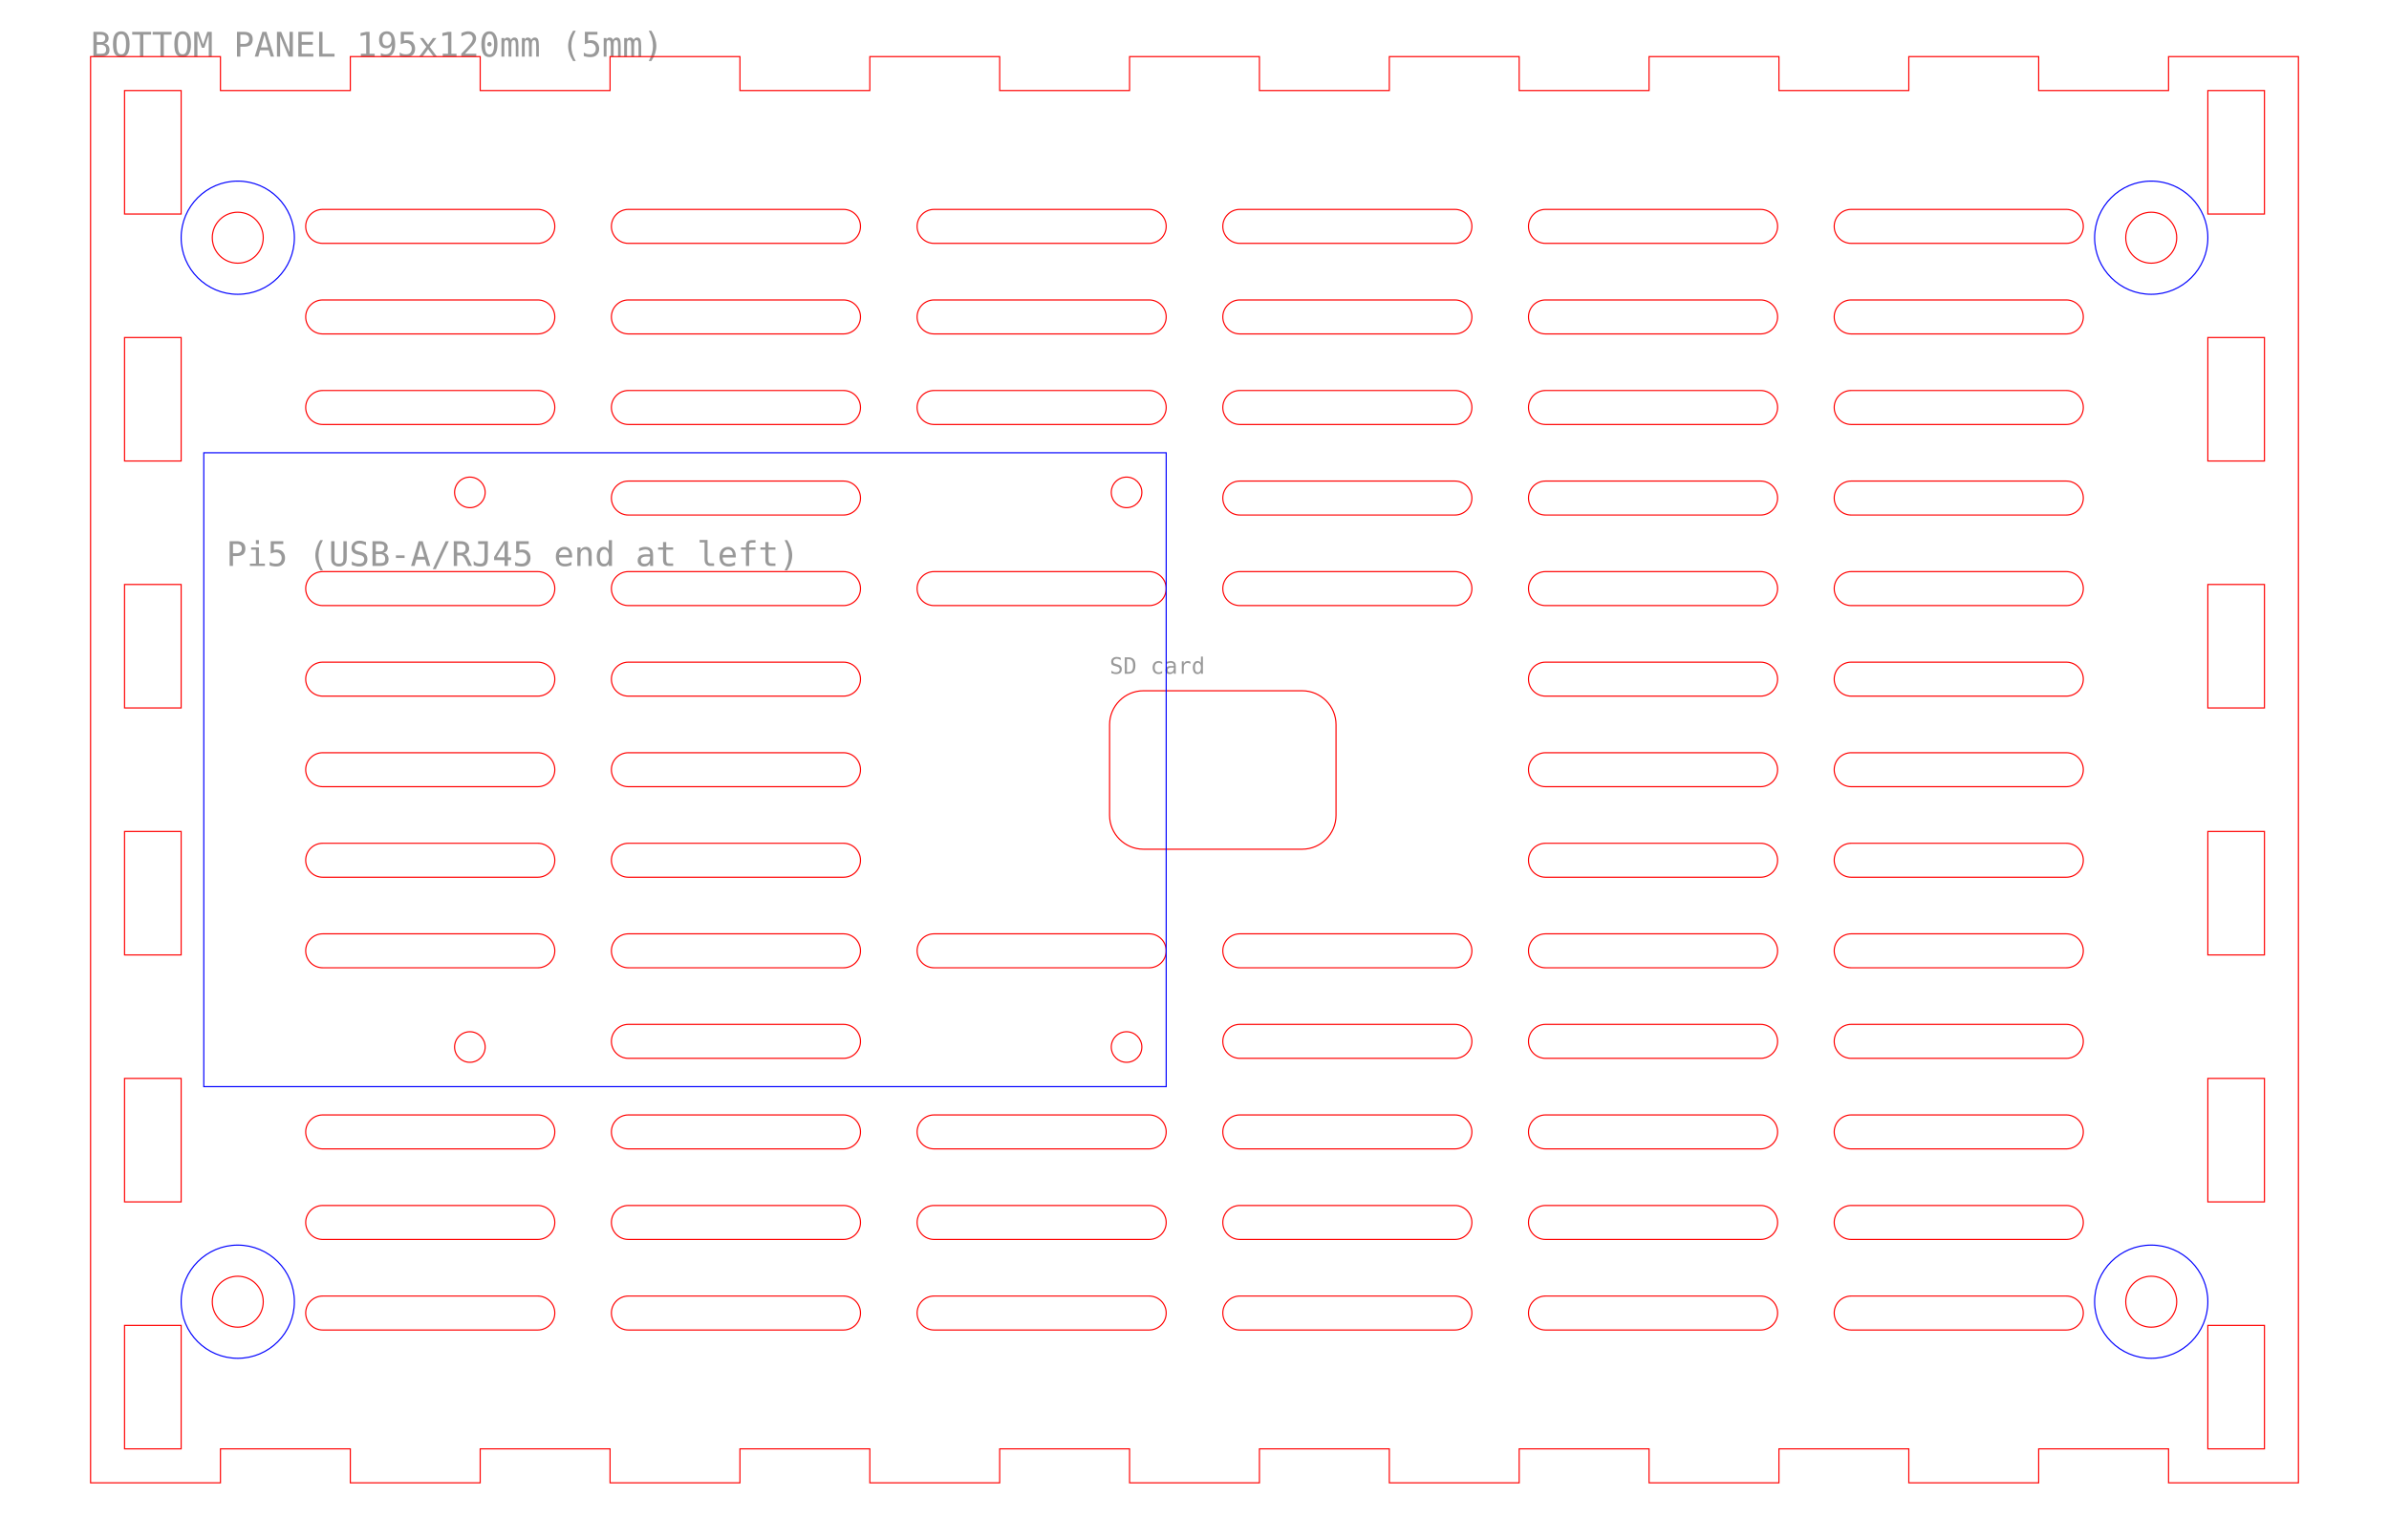
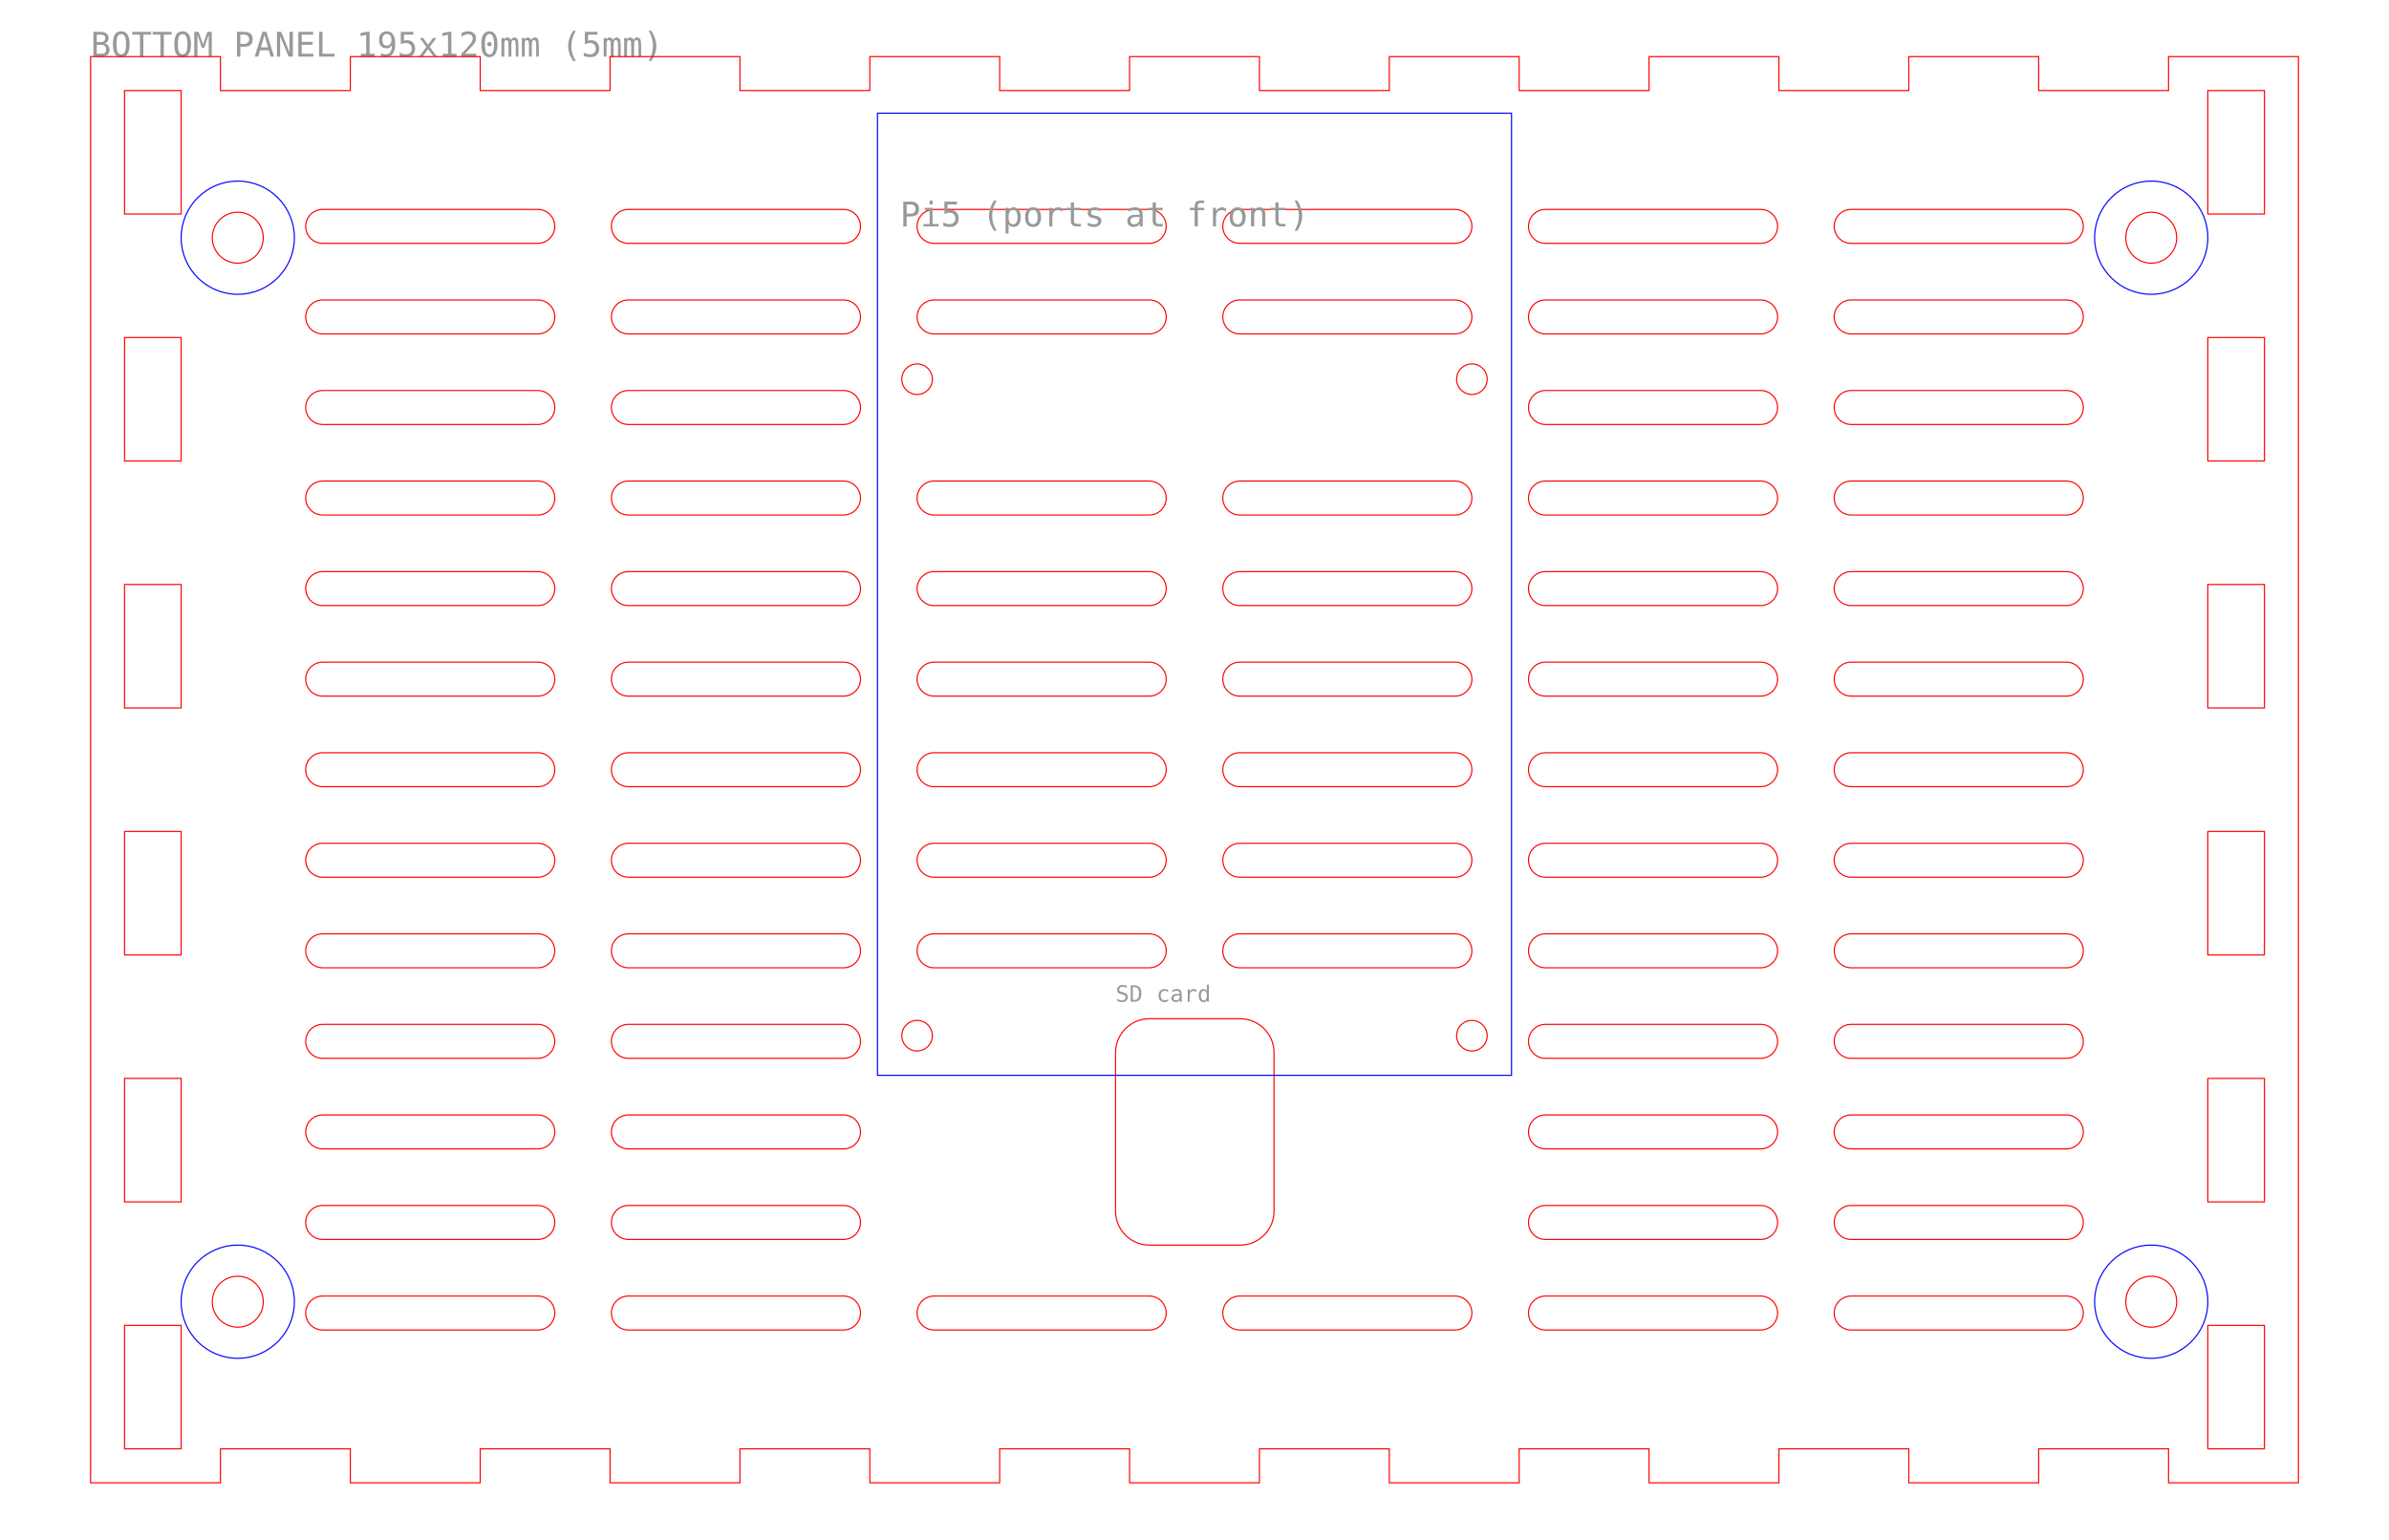
<svg xmlns="http://www.w3.org/2000/svg" width="211mm" height="136mm" viewBox="0 0 211 136">
  <text x="8" y="5" font-size="3" fill="#999" font-family="monospace">BOTTOM PANEL 195x120mm (5mm)</text>
  <path d="M 8,8 L 8,5 L 19.471,5 L 19.471,8 L 30.941,8 L 30.941,5 L 42.412,5 L 42.412,8 L 53.882,8 L 53.882,5 L 65.353,5 L 65.353,8 L 76.824,8 L 76.824,5 L 88.294,5 L 88.294,8 L 99.765,8 L 99.765,5 L 111.235,5 L 111.235,8 L 122.706,8 L 122.706,5 L 134.176,5 L 134.176,8 L 145.647,8 L 145.647,5 L 157.118,5 L 157.118,8 L 168.588,8 L 168.588,5 L 180.059,5 L 180.059,8 L 191.529,8 L 191.529,5 L 203,5 L 203,8 L 203,128 L 203,131 L 191.529,131 L 191.529,128 L 180.059,128 L 180.059,131 L 168.588,131 L 168.588,128 L 157.118,128 L 157.118,131 L 145.647,131 L 145.647,128 L 134.176,128 L 134.176,131 L 122.706,131 L 122.706,128 L 111.235,128 L 111.235,131 L 99.765,131 L 99.765,128 L 88.294,128 L 88.294,131 L 76.824,131 L 76.824,128 L 65.353,128 L 65.353,131 L 53.882,131 L 53.882,128 L 42.412,128 L 42.412,131 L 30.941,131 L 30.941,128 L 19.471,128 L 19.471,131 L 8,131 L 8,128 L 8,8 Z" fill="none" stroke="#ff0000" stroke-width="0.1" />
  <rect x="11" y="8" width="5" height="10.909" fill="none" stroke="#ff0000" stroke-width="0.1" />
  <rect x="11" y="29.818" width="5" height="10.909" fill="none" stroke="#ff0000" stroke-width="0.1" />
  <rect x="11" y="51.636" width="5" height="10.909" fill="none" stroke="#ff0000" stroke-width="0.1" />
  <rect x="11" y="73.455" width="5" height="10.909" fill="none" stroke="#ff0000" stroke-width="0.1" />
  <rect x="11" y="95.273" width="5" height="10.909" fill="none" stroke="#ff0000" stroke-width="0.1" />
  <rect x="11" y="117.091" width="5" height="10.909" fill="none" stroke="#ff0000" stroke-width="0.1" />
  <rect x="195" y="8" width="5" height="10.909" fill="none" stroke="#ff0000" stroke-width="0.1" />
  <rect x="195" y="29.818" width="5" height="10.909" fill="none" stroke="#ff0000" stroke-width="0.1" />
  <rect x="195" y="51.636" width="5" height="10.909" fill="none" stroke="#ff0000" stroke-width="0.1" />
  <rect x="195" y="73.455" width="5" height="10.909" fill="none" stroke="#ff0000" stroke-width="0.1" />
  <rect x="195" y="95.273" width="5" height="10.909" fill="none" stroke="#ff0000" stroke-width="0.1" />
  <rect x="195" y="117.091" width="5" height="10.909" fill="none" stroke="#ff0000" stroke-width="0.1" />
  <circle cx="21" cy="21" r="2.25" fill="none" stroke="#ff0000" stroke-width="0.1" />
  <circle cx="21" cy="21" r="5" fill="none" stroke="#0000ff" stroke-width="0.1" />
  <circle cx="190" cy="21" r="2.25" fill="none" stroke="#ff0000" stroke-width="0.1" />
  <circle cx="190" cy="21" r="5" fill="none" stroke="#0000ff" stroke-width="0.1" />
  <circle cx="21" cy="115" r="2.25" fill="none" stroke="#ff0000" stroke-width="0.1" />
  <circle cx="21" cy="115" r="5" fill="none" stroke="#0000ff" stroke-width="0.1" />
  <circle cx="190" cy="115" r="2.25" fill="none" stroke="#ff0000" stroke-width="0.1" />
  <circle cx="190" cy="115" r="5" fill="none" stroke="#0000ff" stroke-width="0.1" />
-   <circle cx="99.5" cy="43.5" r="1.35" fill="none" stroke="#ff0000" stroke-width="0.1" />
-   <circle cx="41.5" cy="43.5" r="1.35" fill="none" stroke="#ff0000" stroke-width="0.1" />
-   <circle cx="99.5" cy="92.5" r="1.35" fill="none" stroke="#ff0000" stroke-width="0.1" />
-   <circle cx="41.5" cy="92.5" r="1.35" fill="none" stroke="#ff0000" stroke-width="0.1" />
+   <circle cx="81" cy="91.5" r="1.35" fill="none" stroke="#ff0000" stroke-width="0.1" />
+   <circle cx="81" cy="33.5" r="1.35" fill="none" stroke="#ff0000" stroke-width="0.1" />
+   <circle cx="130" cy="91.5" r="1.35" fill="none" stroke="#ff0000" stroke-width="0.1" />
+   <circle cx="130" cy="33.5" r="1.35" fill="none" stroke="#ff0000" stroke-width="0.1" />
  <rect x="27" y="18.5" width="22" height="3" rx="1.5" ry="1.5" fill="none" stroke="#ff0000" stroke-width="0.1" />
  <rect x="27" y="26.5" width="22" height="3" rx="1.5" ry="1.5" fill="none" stroke="#ff0000" stroke-width="0.1" />
  <rect x="27" y="34.5" width="22" height="3" rx="1.5" ry="1.5" fill="none" stroke="#ff0000" stroke-width="0.1" />
+   <rect x="27" y="42.5" width="22" height="3" rx="1.5" ry="1.5" fill="none" stroke="#ff0000" stroke-width="0.1" />
  <rect x="27" y="50.5" width="22" height="3" rx="1.5" ry="1.5" fill="none" stroke="#ff0000" stroke-width="0.1" />
  <rect x="27" y="58.5" width="22" height="3" rx="1.5" ry="1.5" fill="none" stroke="#ff0000" stroke-width="0.1" />
  <rect x="27" y="66.5" width="22" height="3" rx="1.5" ry="1.5" fill="none" stroke="#ff0000" stroke-width="0.1" />
  <rect x="27" y="74.5" width="22" height="3" rx="1.5" ry="1.5" fill="none" stroke="#ff0000" stroke-width="0.1" />
  <rect x="27" y="82.5" width="22" height="3" rx="1.5" ry="1.5" fill="none" stroke="#ff0000" stroke-width="0.1" />
+   <rect x="27" y="90.5" width="22" height="3" rx="1.5" ry="1.5" fill="none" stroke="#ff0000" stroke-width="0.1" />
  <rect x="27" y="98.5" width="22" height="3" rx="1.5" ry="1.5" fill="none" stroke="#ff0000" stroke-width="0.1" />
  <rect x="27" y="106.5" width="22" height="3" rx="1.5" ry="1.5" fill="none" stroke="#ff0000" stroke-width="0.1" />
  <rect x="27" y="114.5" width="22" height="3" rx="1.5" ry="1.5" fill="none" stroke="#ff0000" stroke-width="0.1" />
  <rect x="54" y="18.5" width="22" height="3" rx="1.5" ry="1.5" fill="none" stroke="#ff0000" stroke-width="0.1" />
  <rect x="54" y="26.5" width="22" height="3" rx="1.5" ry="1.5" fill="none" stroke="#ff0000" stroke-width="0.1" />
  <rect x="54" y="34.5" width="22" height="3" rx="1.5" ry="1.5" fill="none" stroke="#ff0000" stroke-width="0.1" />
  <rect x="54" y="42.5" width="22" height="3" rx="1.5" ry="1.5" fill="none" stroke="#ff0000" stroke-width="0.1" />
  <rect x="54" y="50.5" width="22" height="3" rx="1.5" ry="1.5" fill="none" stroke="#ff0000" stroke-width="0.1" />
  <rect x="54" y="58.5" width="22" height="3" rx="1.5" ry="1.5" fill="none" stroke="#ff0000" stroke-width="0.1" />
  <rect x="54" y="66.5" width="22" height="3" rx="1.5" ry="1.5" fill="none" stroke="#ff0000" stroke-width="0.1" />
  <rect x="54" y="74.5" width="22" height="3" rx="1.5" ry="1.5" fill="none" stroke="#ff0000" stroke-width="0.1" />
  <rect x="54" y="82.5" width="22" height="3" rx="1.5" ry="1.5" fill="none" stroke="#ff0000" stroke-width="0.1" />
  <rect x="54" y="90.5" width="22" height="3" rx="1.5" ry="1.5" fill="none" stroke="#ff0000" stroke-width="0.1" />
  <rect x="54" y="98.5" width="22" height="3" rx="1.5" ry="1.5" fill="none" stroke="#ff0000" stroke-width="0.1" />
  <rect x="54" y="106.5" width="22" height="3" rx="1.5" ry="1.5" fill="none" stroke="#ff0000" stroke-width="0.1" />
  <rect x="54" y="114.5" width="22" height="3" rx="1.5" ry="1.5" fill="none" stroke="#ff0000" stroke-width="0.1" />
  <rect x="81" y="18.5" width="22" height="3" rx="1.5" ry="1.5" fill="none" stroke="#ff0000" stroke-width="0.1" />
  <rect x="81" y="26.5" width="22" height="3" rx="1.5" ry="1.5" fill="none" stroke="#ff0000" stroke-width="0.1" />
-   <rect x="81" y="34.5" width="22" height="3" rx="1.5" ry="1.5" fill="none" stroke="#ff0000" stroke-width="0.1" />
+   <rect x="81" y="42.5" width="22" height="3" rx="1.5" ry="1.5" fill="none" stroke="#ff0000" stroke-width="0.1" />
  <rect x="81" y="50.5" width="22" height="3" rx="1.5" ry="1.5" fill="none" stroke="#ff0000" stroke-width="0.1" />
+   <rect x="81" y="58.5" width="22" height="3" rx="1.5" ry="1.5" fill="none" stroke="#ff0000" stroke-width="0.1" />
+   <rect x="81" y="66.5" width="22" height="3" rx="1.5" ry="1.5" fill="none" stroke="#ff0000" stroke-width="0.1" />
+   <rect x="81" y="74.5" width="22" height="3" rx="1.5" ry="1.5" fill="none" stroke="#ff0000" stroke-width="0.1" />
  <rect x="81" y="82.5" width="22" height="3" rx="1.5" ry="1.5" fill="none" stroke="#ff0000" stroke-width="0.1" />
-   <rect x="81" y="98.5" width="22" height="3" rx="1.5" ry="1.5" fill="none" stroke="#ff0000" stroke-width="0.1" />
-   <rect x="81" y="106.5" width="22" height="3" rx="1.5" ry="1.5" fill="none" stroke="#ff0000" stroke-width="0.1" />
  <rect x="81" y="114.5" width="22" height="3" rx="1.5" ry="1.5" fill="none" stroke="#ff0000" stroke-width="0.1" />
  <rect x="108" y="18.5" width="22" height="3" rx="1.5" ry="1.5" fill="none" stroke="#ff0000" stroke-width="0.1" />
  <rect x="108" y="26.5" width="22" height="3" rx="1.5" ry="1.5" fill="none" stroke="#ff0000" stroke-width="0.1" />
-   <rect x="108" y="34.5" width="22" height="3" rx="1.5" ry="1.5" fill="none" stroke="#ff0000" stroke-width="0.1" />
  <rect x="108" y="42.5" width="22" height="3" rx="1.5" ry="1.5" fill="none" stroke="#ff0000" stroke-width="0.1" />
  <rect x="108" y="50.5" width="22" height="3" rx="1.5" ry="1.5" fill="none" stroke="#ff0000" stroke-width="0.1" />
+   <rect x="108" y="58.5" width="22" height="3" rx="1.5" ry="1.5" fill="none" stroke="#ff0000" stroke-width="0.1" />
+   <rect x="108" y="66.5" width="22" height="3" rx="1.5" ry="1.5" fill="none" stroke="#ff0000" stroke-width="0.1" />
+   <rect x="108" y="74.5" width="22" height="3" rx="1.5" ry="1.5" fill="none" stroke="#ff0000" stroke-width="0.1" />
  <rect x="108" y="82.5" width="22" height="3" rx="1.5" ry="1.5" fill="none" stroke="#ff0000" stroke-width="0.1" />
-   <rect x="108" y="90.5" width="22" height="3" rx="1.5" ry="1.5" fill="none" stroke="#ff0000" stroke-width="0.1" />
-   <rect x="108" y="98.5" width="22" height="3" rx="1.5" ry="1.5" fill="none" stroke="#ff0000" stroke-width="0.1" />
-   <rect x="108" y="106.5" width="22" height="3" rx="1.5" ry="1.5" fill="none" stroke="#ff0000" stroke-width="0.1" />
  <rect x="108" y="114.5" width="22" height="3" rx="1.5" ry="1.5" fill="none" stroke="#ff0000" stroke-width="0.1" />
  <rect x="135" y="18.5" width="22" height="3" rx="1.5" ry="1.5" fill="none" stroke="#ff0000" stroke-width="0.1" />
  <rect x="135" y="26.5" width="22" height="3" rx="1.5" ry="1.5" fill="none" stroke="#ff0000" stroke-width="0.1" />
  <rect x="135" y="34.5" width="22" height="3" rx="1.5" ry="1.5" fill="none" stroke="#ff0000" stroke-width="0.1" />
  <rect x="135" y="42.5" width="22" height="3" rx="1.5" ry="1.5" fill="none" stroke="#ff0000" stroke-width="0.1" />
  <rect x="135" y="50.5" width="22" height="3" rx="1.5" ry="1.5" fill="none" stroke="#ff0000" stroke-width="0.1" />
  <rect x="135" y="58.5" width="22" height="3" rx="1.5" ry="1.5" fill="none" stroke="#ff0000" stroke-width="0.1" />
  <rect x="135" y="66.5" width="22" height="3" rx="1.5" ry="1.5" fill="none" stroke="#ff0000" stroke-width="0.1" />
  <rect x="135" y="74.5" width="22" height="3" rx="1.5" ry="1.5" fill="none" stroke="#ff0000" stroke-width="0.1" />
  <rect x="135" y="82.5" width="22" height="3" rx="1.5" ry="1.5" fill="none" stroke="#ff0000" stroke-width="0.1" />
  <rect x="135" y="90.5" width="22" height="3" rx="1.5" ry="1.5" fill="none" stroke="#ff0000" stroke-width="0.1" />
  <rect x="135" y="98.5" width="22" height="3" rx="1.5" ry="1.5" fill="none" stroke="#ff0000" stroke-width="0.1" />
  <rect x="135" y="106.5" width="22" height="3" rx="1.5" ry="1.5" fill="none" stroke="#ff0000" stroke-width="0.1" />
  <rect x="135" y="114.5" width="22" height="3" rx="1.5" ry="1.5" fill="none" stroke="#ff0000" stroke-width="0.1" />
  <rect x="162" y="18.5" width="22" height="3" rx="1.5" ry="1.5" fill="none" stroke="#ff0000" stroke-width="0.1" />
  <rect x="162" y="26.5" width="22" height="3" rx="1.5" ry="1.5" fill="none" stroke="#ff0000" stroke-width="0.1" />
  <rect x="162" y="34.5" width="22" height="3" rx="1.5" ry="1.5" fill="none" stroke="#ff0000" stroke-width="0.1" />
  <rect x="162" y="42.5" width="22" height="3" rx="1.5" ry="1.5" fill="none" stroke="#ff0000" stroke-width="0.1" />
  <rect x="162" y="50.5" width="22" height="3" rx="1.5" ry="1.5" fill="none" stroke="#ff0000" stroke-width="0.1" />
  <rect x="162" y="58.5" width="22" height="3" rx="1.5" ry="1.5" fill="none" stroke="#ff0000" stroke-width="0.1" />
  <rect x="162" y="66.5" width="22" height="3" rx="1.5" ry="1.5" fill="none" stroke="#ff0000" stroke-width="0.1" />
  <rect x="162" y="74.5" width="22" height="3" rx="1.5" ry="1.5" fill="none" stroke="#ff0000" stroke-width="0.1" />
  <rect x="162" y="82.5" width="22" height="3" rx="1.5" ry="1.5" fill="none" stroke="#ff0000" stroke-width="0.1" />
  <rect x="162" y="90.5" width="22" height="3" rx="1.5" ry="1.5" fill="none" stroke="#ff0000" stroke-width="0.1" />
  <rect x="162" y="98.5" width="22" height="3" rx="1.5" ry="1.5" fill="none" stroke="#ff0000" stroke-width="0.1" />
  <rect x="162" y="106.5" width="22" height="3" rx="1.5" ry="1.5" fill="none" stroke="#ff0000" stroke-width="0.1" />
  <rect x="162" y="114.5" width="22" height="3" rx="1.5" ry="1.5" fill="none" stroke="#ff0000" stroke-width="0.1" />
-   <rect x="98" y="61.025" width="20" height="14" rx="3" ry="3" fill="none" stroke="#ff0000" stroke-width="0.1" />
-   <text x="98" y="59.525" font-size="2" fill="#999" font-family="monospace">SD card</text>
-   <rect x="18" y="40" width="85" height="56" fill="none" stroke="#0000ff" stroke-width="0.1" />
-   <text x="20" y="50" font-size="3" fill="#999" font-family="monospace">Pi5 (USB-A/RJ45 end at left)</text>
+   <rect x="98.525" y="90" width="14" height="20" rx="3" ry="3" fill="none" stroke="#ff0000" stroke-width="0.1" />
+   <text x="98.525" y="88.5" font-size="2" fill="#999" font-family="monospace">SD card</text>
+   <rect x="77.5" y="10" width="56" height="85" fill="none" stroke="#0000ff" stroke-width="0.1" />
+   <text x="79.5" y="20" font-size="3" fill="#999" font-family="monospace">Pi5 (ports at front)</text>
</svg>
